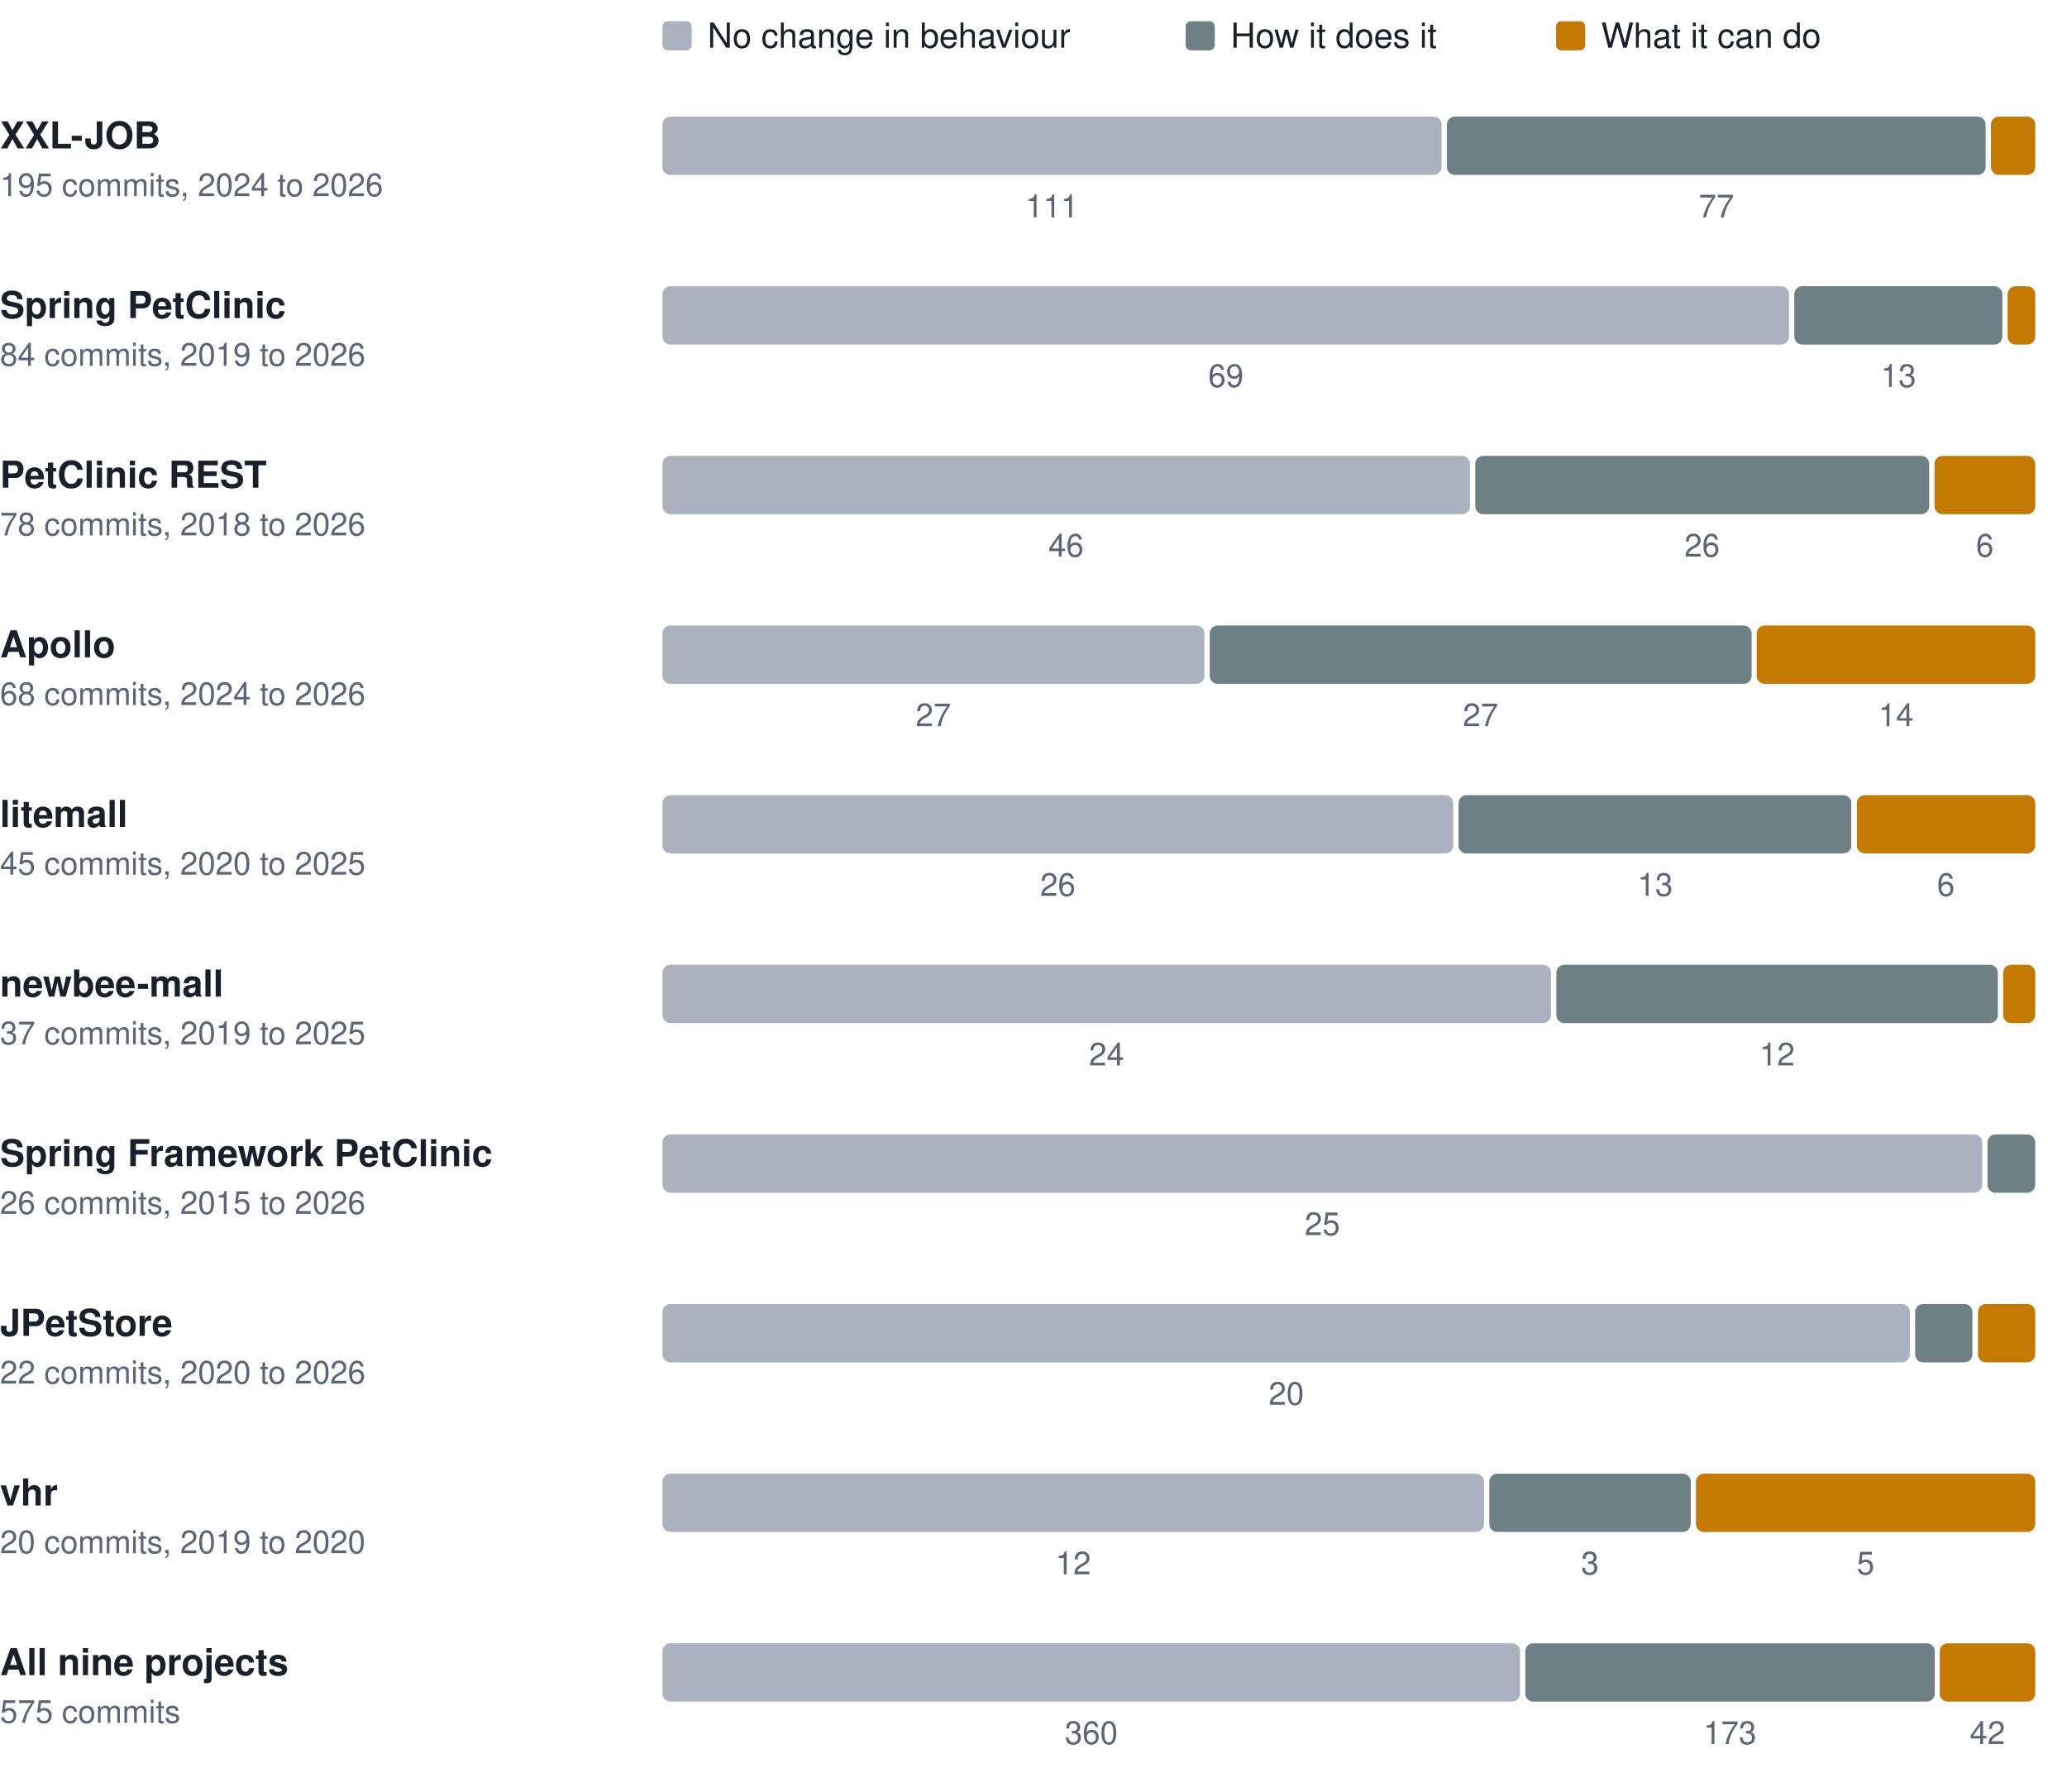
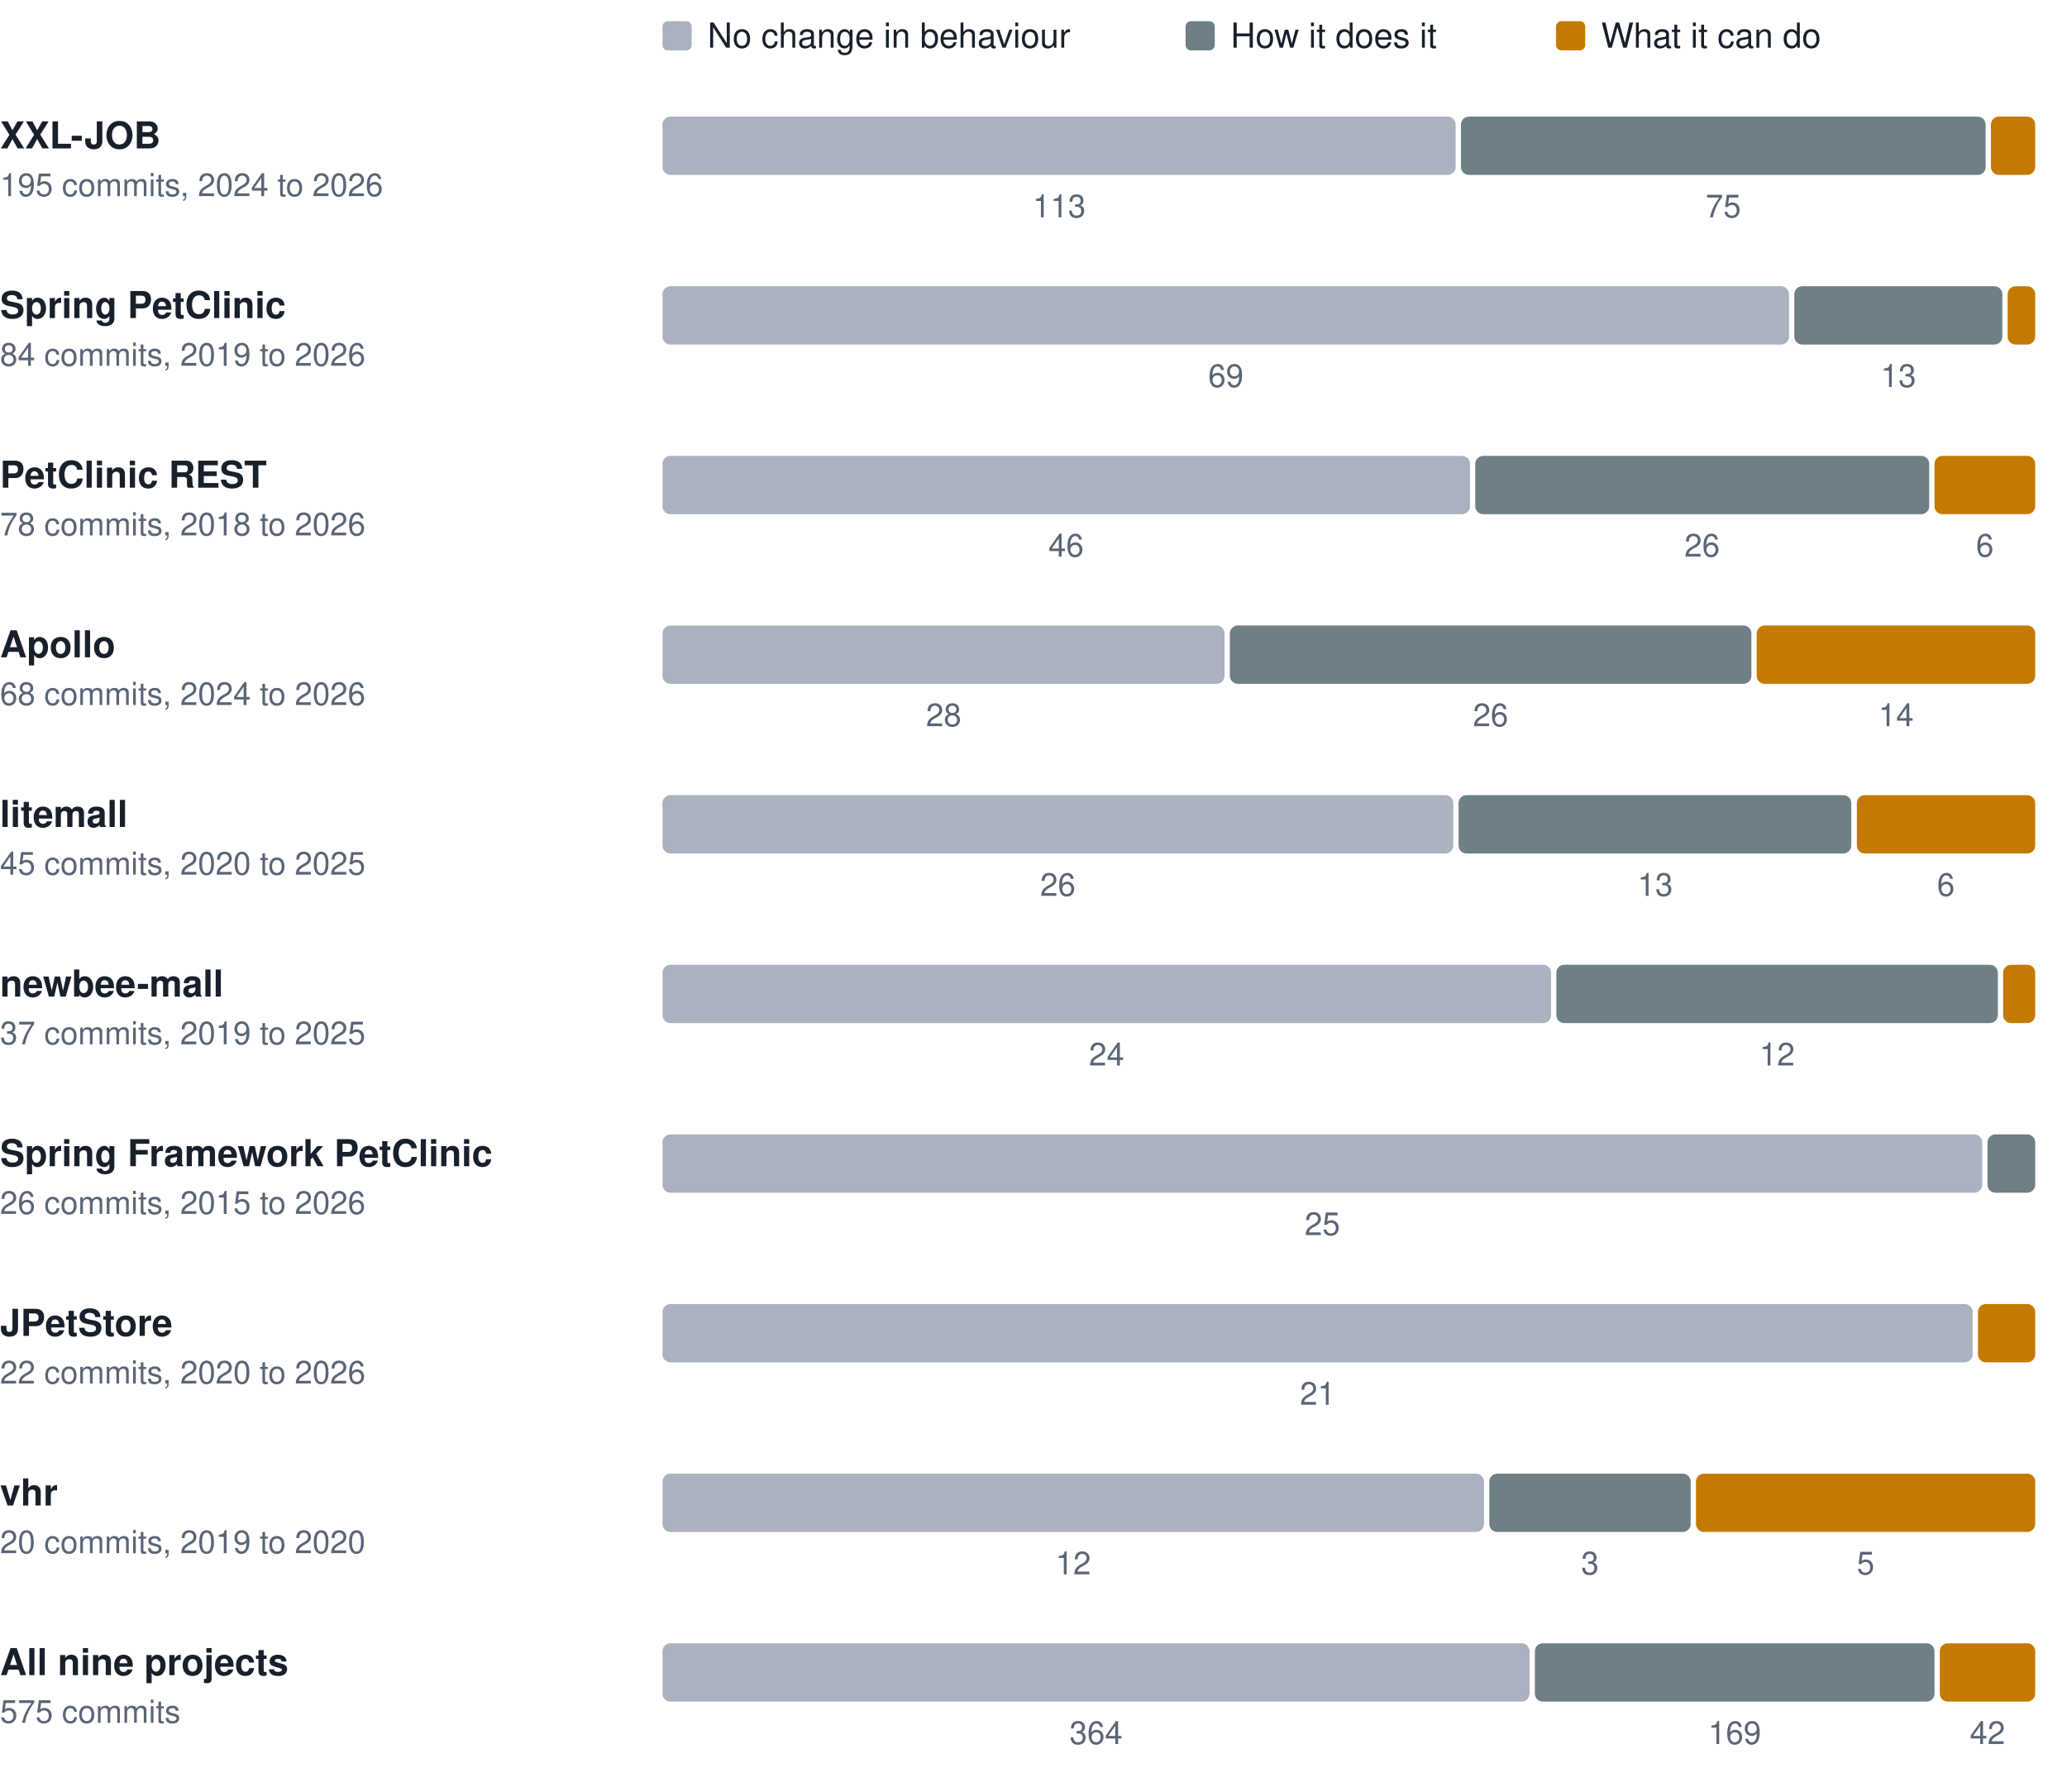
<svg xmlns="http://www.w3.org/2000/svg" width="780" height="676" viewBox="0 0 780 676" role="img" aria-label="What 575 real commits to nine open-source projects did to behaviour">
  <rect x="250" y="8" width="11" height="11" rx="2" fill="#aab2bf" />
  <text x="267.0" y="18.0" font-family="-apple-system,BlinkMacSystemFont,'Segoe UI',Helvetica,Arial,sans-serif" font-size="13" font-weight="400" fill="#18202c" text-anchor="start">No change in behaviour</text>
  <rect x="447.4" y="8" width="11" height="11" rx="2" fill="#6e7f86" />
  <text x="464.4" y="18.0" font-family="-apple-system,BlinkMacSystemFont,'Segoe UI',Helvetica,Arial,sans-serif" font-size="13" font-weight="400" fill="#18202c" text-anchor="start">How it does it</text>
  <rect x="587.2" y="8" width="11" height="11" rx="2" fill="#c47a00" />
  <text x="604.2" y="18.0" font-family="-apple-system,BlinkMacSystemFont,'Segoe UI',Helvetica,Arial,sans-serif" font-size="13" font-weight="400" fill="#18202c" text-anchor="start">What it can do</text>
  <text x="0.0" y="56.0" font-family="-apple-system,BlinkMacSystemFont,'Segoe UI',Helvetica,Arial,sans-serif" font-size="14" font-weight="600" fill="#18202c" text-anchor="start">XXL-JOB</text>
  <text x="0.0" y="74.0" font-family="-apple-system,BlinkMacSystemFont,'Segoe UI',Helvetica,Arial,sans-serif" font-size="12" font-weight="400" fill="#5a6577" text-anchor="start">195 commits, 2024 to 2026</text>
-   <rect x="250.0" y="44" width="294.0" height="22" rx="3" fill="#aab2bf" />
-   <text x="397.0" y="82.0" font-family="-apple-system,BlinkMacSystemFont,'Segoe UI',Helvetica,Arial,sans-serif" font-size="12" font-weight="400" fill="#5a6577" text-anchor="middle">111</text>
-   <rect x="546.0" y="44" width="203.3" height="22" rx="3" fill="#6e7f86" />
-   <text x="647.7" y="82.0" font-family="-apple-system,BlinkMacSystemFont,'Segoe UI',Helvetica,Arial,sans-serif" font-size="12" font-weight="400" fill="#5a6577" text-anchor="middle">77</text>
+   <rect x="250.0" y="44" width="299.3" height="22" rx="3" fill="#aab2bf" />
+   <text x="399.7" y="82.0" font-family="-apple-system,BlinkMacSystemFont,'Segoe UI',Helvetica,Arial,sans-serif" font-size="12" font-weight="400" fill="#5a6577" text-anchor="middle">113</text>
+   <rect x="551.3" y="44" width="198.0" height="22" rx="3" fill="#6e7f86" />
+   <text x="650.3" y="82.0" font-family="-apple-system,BlinkMacSystemFont,'Segoe UI',Helvetica,Arial,sans-serif" font-size="12" font-weight="400" fill="#5a6577" text-anchor="middle">75</text>
  <rect x="751.3" y="44" width="16.7" height="22" rx="3" fill="#c47a00" />
  <text x="0.0" y="120.0" font-family="-apple-system,BlinkMacSystemFont,'Segoe UI',Helvetica,Arial,sans-serif" font-size="14" font-weight="600" fill="#18202c" text-anchor="start">Spring PetClinic</text>
  <text x="0.0" y="138.0" font-family="-apple-system,BlinkMacSystemFont,'Segoe UI',Helvetica,Arial,sans-serif" font-size="12" font-weight="400" fill="#5a6577" text-anchor="start">84 commits, 2019 to 2026</text>
  <rect x="250.0" y="108" width="425.1" height="22" rx="3" fill="#aab2bf" />
  <text x="462.6" y="146.0" font-family="-apple-system,BlinkMacSystemFont,'Segoe UI',Helvetica,Arial,sans-serif" font-size="12" font-weight="400" fill="#5a6577" text-anchor="middle">69</text>
  <rect x="677.1" y="108" width="78.5" height="22" rx="3" fill="#6e7f86" />
  <text x="716.4" y="146.0" font-family="-apple-system,BlinkMacSystemFont,'Segoe UI',Helvetica,Arial,sans-serif" font-size="12" font-weight="400" fill="#5a6577" text-anchor="middle">13</text>
  <rect x="757.6" y="108" width="10.4" height="22" rx="3" fill="#c47a00" />
  <text x="0.0" y="184.0" font-family="-apple-system,BlinkMacSystemFont,'Segoe UI',Helvetica,Arial,sans-serif" font-size="14" font-weight="600" fill="#18202c" text-anchor="start">PetClinic REST</text>
  <text x="0.0" y="202.0" font-family="-apple-system,BlinkMacSystemFont,'Segoe UI',Helvetica,Arial,sans-serif" font-size="12" font-weight="400" fill="#5a6577" text-anchor="start">78 commits, 2018 to 2026</text>
  <rect x="250.0" y="172" width="304.7" height="22" rx="3" fill="#aab2bf" />
  <text x="402.3" y="210.0" font-family="-apple-system,BlinkMacSystemFont,'Segoe UI',Helvetica,Arial,sans-serif" font-size="12" font-weight="400" fill="#5a6577" text-anchor="middle">46</text>
  <rect x="556.7" y="172" width="171.3" height="22" rx="3" fill="#6e7f86" />
  <text x="642.3" y="210.0" font-family="-apple-system,BlinkMacSystemFont,'Segoe UI',Helvetica,Arial,sans-serif" font-size="12" font-weight="400" fill="#5a6577" text-anchor="middle">26</text>
  <rect x="730.0" y="172" width="38.0" height="22" rx="3" fill="#c47a00" />
  <text x="749.0" y="210.0" font-family="-apple-system,BlinkMacSystemFont,'Segoe UI',Helvetica,Arial,sans-serif" font-size="12" font-weight="400" fill="#5a6577" text-anchor="middle">6</text>
  <text x="0.0" y="248.0" font-family="-apple-system,BlinkMacSystemFont,'Segoe UI',Helvetica,Arial,sans-serif" font-size="14" font-weight="600" fill="#18202c" text-anchor="start">Apollo</text>
  <text x="0.0" y="266.0" font-family="-apple-system,BlinkMacSystemFont,'Segoe UI',Helvetica,Arial,sans-serif" font-size="12" font-weight="400" fill="#5a6577" text-anchor="start">68 commits, 2024 to 2026</text>
-   <rect x="250.0" y="236" width="204.5" height="22" rx="3" fill="#aab2bf" />
-   <text x="352.2" y="274.0" font-family="-apple-system,BlinkMacSystemFont,'Segoe UI',Helvetica,Arial,sans-serif" font-size="12" font-weight="400" fill="#5a6577" text-anchor="middle">27</text>
-   <rect x="456.5" y="236" width="204.5" height="22" rx="3" fill="#6e7f86" />
-   <text x="558.7" y="274.0" font-family="-apple-system,BlinkMacSystemFont,'Segoe UI',Helvetica,Arial,sans-serif" font-size="12" font-weight="400" fill="#5a6577" text-anchor="middle">27</text>
+   <rect x="250.0" y="236" width="212.1" height="22" rx="3" fill="#aab2bf" />
+   <text x="356.1" y="274.0" font-family="-apple-system,BlinkMacSystemFont,'Segoe UI',Helvetica,Arial,sans-serif" font-size="12" font-weight="400" fill="#5a6577" text-anchor="middle">28</text>
+   <rect x="464.1" y="236" width="196.8" height="22" rx="3" fill="#6e7f86" />
+   <text x="562.5" y="274.0" font-family="-apple-system,BlinkMacSystemFont,'Segoe UI',Helvetica,Arial,sans-serif" font-size="12" font-weight="400" fill="#5a6577" text-anchor="middle">26</text>
  <rect x="662.9" y="236" width="105.1" height="22" rx="3" fill="#c47a00" />
  <text x="715.5" y="274.0" font-family="-apple-system,BlinkMacSystemFont,'Segoe UI',Helvetica,Arial,sans-serif" font-size="12" font-weight="400" fill="#5a6577" text-anchor="middle">14</text>
  <text x="0.0" y="312.0" font-family="-apple-system,BlinkMacSystemFont,'Segoe UI',Helvetica,Arial,sans-serif" font-size="14" font-weight="600" fill="#18202c" text-anchor="start">litemall</text>
  <text x="0.0" y="330.0" font-family="-apple-system,BlinkMacSystemFont,'Segoe UI',Helvetica,Arial,sans-serif" font-size="12" font-weight="400" fill="#5a6577" text-anchor="start">45 commits, 2020 to 2025</text>
  <rect x="250.0" y="300" width="298.4" height="22" rx="3" fill="#aab2bf" />
  <text x="399.2" y="338.0" font-family="-apple-system,BlinkMacSystemFont,'Segoe UI',Helvetica,Arial,sans-serif" font-size="12" font-weight="400" fill="#5a6577" text-anchor="middle">26</text>
  <rect x="550.4" y="300" width="148.2" height="22" rx="3" fill="#6e7f86" />
  <text x="624.6" y="338.0" font-family="-apple-system,BlinkMacSystemFont,'Segoe UI',Helvetica,Arial,sans-serif" font-size="12" font-weight="400" fill="#5a6577" text-anchor="middle">13</text>
  <rect x="700.7" y="300" width="67.3" height="22" rx="3" fill="#c47a00" />
  <text x="734.3" y="338.0" font-family="-apple-system,BlinkMacSystemFont,'Segoe UI',Helvetica,Arial,sans-serif" font-size="12" font-weight="400" fill="#5a6577" text-anchor="middle">6</text>
  <text x="0.0" y="376.0" font-family="-apple-system,BlinkMacSystemFont,'Segoe UI',Helvetica,Arial,sans-serif" font-size="14" font-weight="600" fill="#18202c" text-anchor="start">newbee-mall</text>
  <text x="0.0" y="394.0" font-family="-apple-system,BlinkMacSystemFont,'Segoe UI',Helvetica,Arial,sans-serif" font-size="12" font-weight="400" fill="#5a6577" text-anchor="start">37 commits, 2019 to 2025</text>
  <rect x="250.0" y="364" width="335.3" height="22" rx="3" fill="#aab2bf" />
  <text x="417.6" y="402.0" font-family="-apple-system,BlinkMacSystemFont,'Segoe UI',Helvetica,Arial,sans-serif" font-size="12" font-weight="400" fill="#5a6577" text-anchor="middle">24</text>
  <rect x="587.3" y="364" width="166.6" height="22" rx="3" fill="#6e7f86" />
  <text x="670.6" y="402.0" font-family="-apple-system,BlinkMacSystemFont,'Segoe UI',Helvetica,Arial,sans-serif" font-size="12" font-weight="400" fill="#5a6577" text-anchor="middle">12</text>
  <rect x="755.9" y="364" width="12.1" height="22" rx="3" fill="#c47a00" />
  <text x="0.0" y="440.0" font-family="-apple-system,BlinkMacSystemFont,'Segoe UI',Helvetica,Arial,sans-serif" font-size="14" font-weight="600" fill="#18202c" text-anchor="start">Spring Framework PetClinic</text>
  <text x="0.0" y="458.0" font-family="-apple-system,BlinkMacSystemFont,'Segoe UI',Helvetica,Arial,sans-serif" font-size="12" font-weight="400" fill="#5a6577" text-anchor="start">26 commits, 2015 to 2026</text>
  <rect x="250.0" y="428" width="498.0" height="22" rx="3" fill="#aab2bf" />
  <text x="499.0" y="466.0" font-family="-apple-system,BlinkMacSystemFont,'Segoe UI',Helvetica,Arial,sans-serif" font-size="12" font-weight="400" fill="#5a6577" text-anchor="middle">25</text>
  <rect x="750.0" y="428" width="18.0" height="22" rx="3" fill="#6e7f86" />
  <text x="0.0" y="504.0" font-family="-apple-system,BlinkMacSystemFont,'Segoe UI',Helvetica,Arial,sans-serif" font-size="14" font-weight="600" fill="#18202c" text-anchor="start">JPetStore</text>
  <text x="0.0" y="522.0" font-family="-apple-system,BlinkMacSystemFont,'Segoe UI',Helvetica,Arial,sans-serif" font-size="12" font-weight="400" fill="#5a6577" text-anchor="start">22 commits, 2020 to 2026</text>
-   <rect x="250.0" y="492" width="470.7" height="22" rx="3" fill="#aab2bf" />
-   <text x="485.4" y="530.0" font-family="-apple-system,BlinkMacSystemFont,'Segoe UI',Helvetica,Arial,sans-serif" font-size="12" font-weight="400" fill="#5a6577" text-anchor="middle">20</text>
-   <rect x="722.7" y="492" width="21.6" height="22" rx="3" fill="#6e7f86" />
+   <rect x="250.0" y="492" width="494.4" height="22" rx="3" fill="#aab2bf" />
+   <text x="497.2" y="530.0" font-family="-apple-system,BlinkMacSystemFont,'Segoe UI',Helvetica,Arial,sans-serif" font-size="12" font-weight="400" fill="#5a6577" text-anchor="middle">21</text>
  <rect x="746.4" y="492" width="21.6" height="22" rx="3" fill="#c47a00" />
  <text x="0.0" y="568.0" font-family="-apple-system,BlinkMacSystemFont,'Segoe UI',Helvetica,Arial,sans-serif" font-size="14" font-weight="600" fill="#18202c" text-anchor="start">vhr</text>
  <text x="0.0" y="586.0" font-family="-apple-system,BlinkMacSystemFont,'Segoe UI',Helvetica,Arial,sans-serif" font-size="12" font-weight="400" fill="#5a6577" text-anchor="start">20 commits, 2019 to 2020</text>
  <rect x="250.0" y="556" width="310.0" height="22" rx="3" fill="#aab2bf" />
  <text x="405.0" y="594.0" font-family="-apple-system,BlinkMacSystemFont,'Segoe UI',Helvetica,Arial,sans-serif" font-size="12" font-weight="400" fill="#5a6577" text-anchor="middle">12</text>
  <rect x="562.0" y="556" width="76.0" height="22" rx="3" fill="#6e7f86" />
  <text x="600.0" y="594.0" font-family="-apple-system,BlinkMacSystemFont,'Segoe UI',Helvetica,Arial,sans-serif" font-size="12" font-weight="400" fill="#5a6577" text-anchor="middle">3</text>
  <rect x="640.0" y="556" width="128.0" height="22" rx="3" fill="#c47a00" />
  <text x="704.0" y="594.0" font-family="-apple-system,BlinkMacSystemFont,'Segoe UI',Helvetica,Arial,sans-serif" font-size="12" font-weight="400" fill="#5a6577" text-anchor="middle">5</text>
  <text x="0.0" y="632.0" font-family="-apple-system,BlinkMacSystemFont,'Segoe UI',Helvetica,Arial,sans-serif" font-size="14" font-weight="600" fill="#18202c" text-anchor="start">All nine projects</text>
  <text x="0.0" y="650.0" font-family="-apple-system,BlinkMacSystemFont,'Segoe UI',Helvetica,Arial,sans-serif" font-size="12" font-weight="400" fill="#5a6577" text-anchor="start">575 commits</text>
-   <rect x="250.0" y="620" width="323.6" height="22" rx="3" fill="#aab2bf" />
-   <text x="411.8" y="658.0" font-family="-apple-system,BlinkMacSystemFont,'Segoe UI',Helvetica,Arial,sans-serif" font-size="12" font-weight="400" fill="#5a6577" text-anchor="middle">360</text>
-   <rect x="575.6" y="620" width="154.5" height="22" rx="3" fill="#6e7f86" />
-   <text x="652.8" y="658.0" font-family="-apple-system,BlinkMacSystemFont,'Segoe UI',Helvetica,Arial,sans-serif" font-size="12" font-weight="400" fill="#5a6577" text-anchor="middle">173</text>
+   <rect x="250.0" y="620" width="327.2" height="22" rx="3" fill="#aab2bf" />
+   <text x="413.6" y="658.0" font-family="-apple-system,BlinkMacSystemFont,'Segoe UI',Helvetica,Arial,sans-serif" font-size="12" font-weight="400" fill="#5a6577" text-anchor="middle">364</text>
+   <rect x="579.2" y="620" width="150.8" height="22" rx="3" fill="#6e7f86" />
+   <text x="654.6" y="658.0" font-family="-apple-system,BlinkMacSystemFont,'Segoe UI',Helvetica,Arial,sans-serif" font-size="12" font-weight="400" fill="#5a6577" text-anchor="middle">169</text>
  <rect x="732.0" y="620" width="36.0" height="22" rx="3" fill="#c47a00" />
  <text x="750.0" y="658.0" font-family="-apple-system,BlinkMacSystemFont,'Segoe UI',Helvetica,Arial,sans-serif" font-size="12" font-weight="400" fill="#5a6577" text-anchor="middle">42</text>
</svg>
